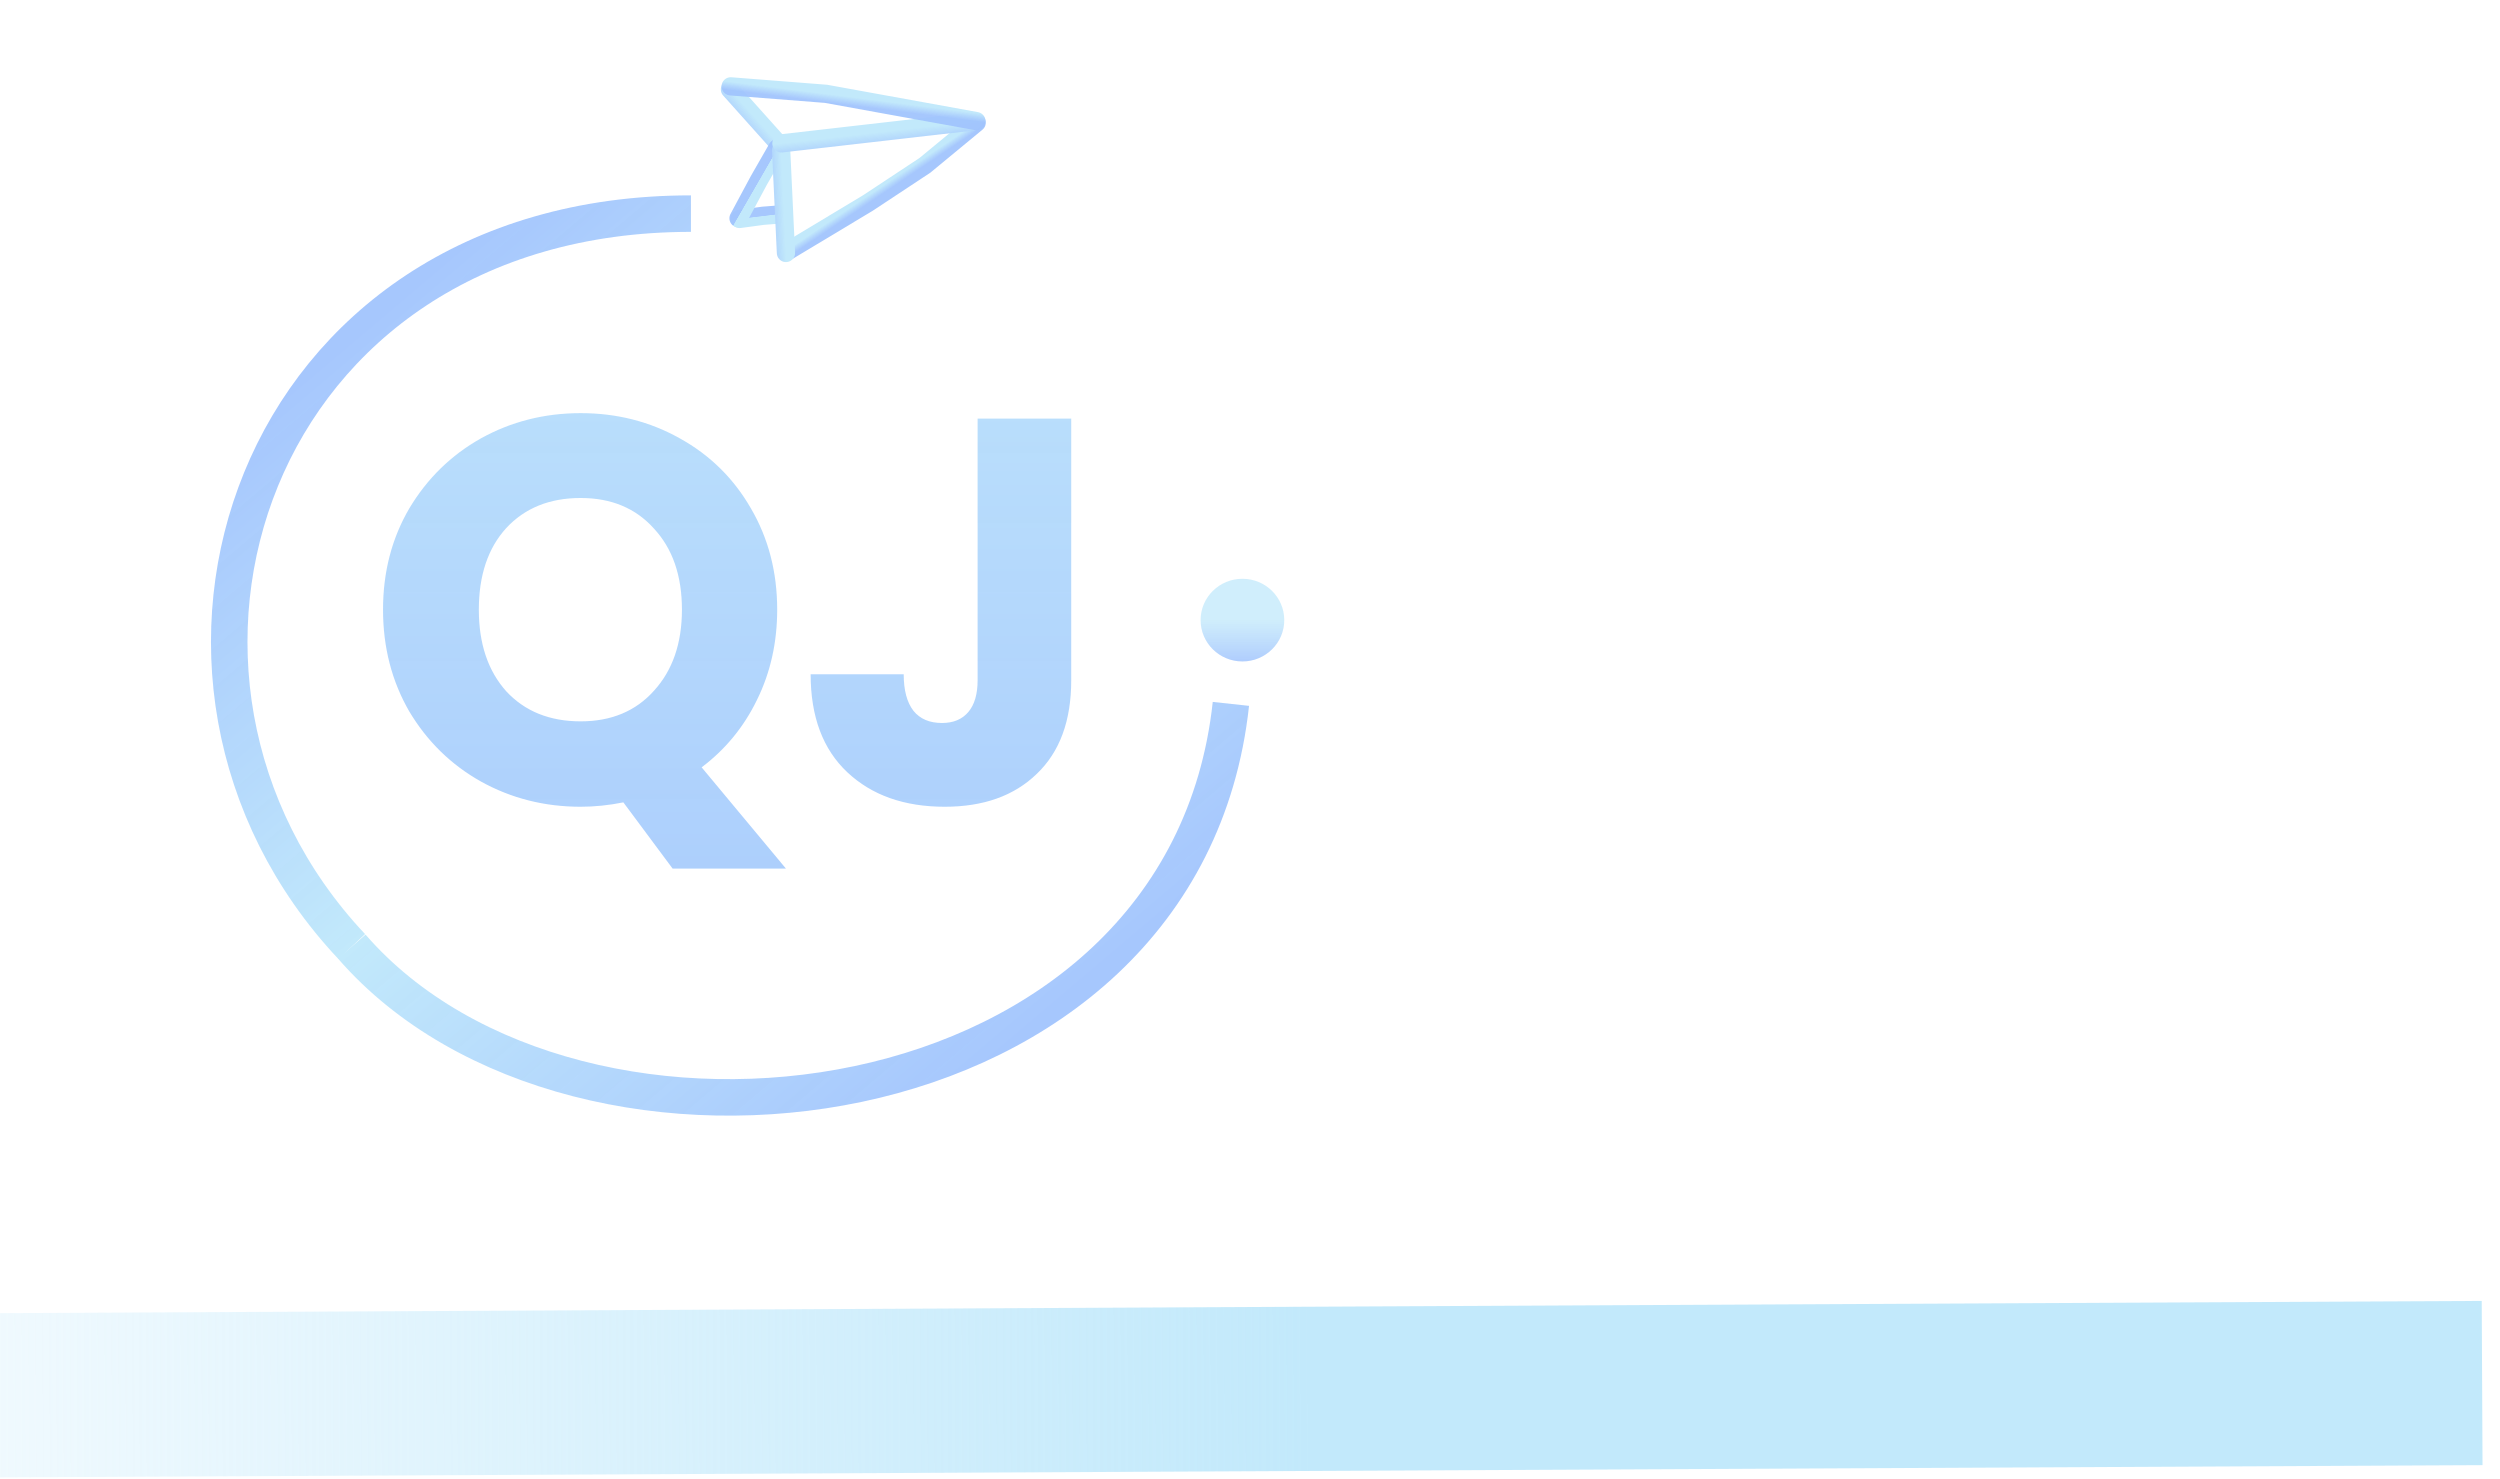
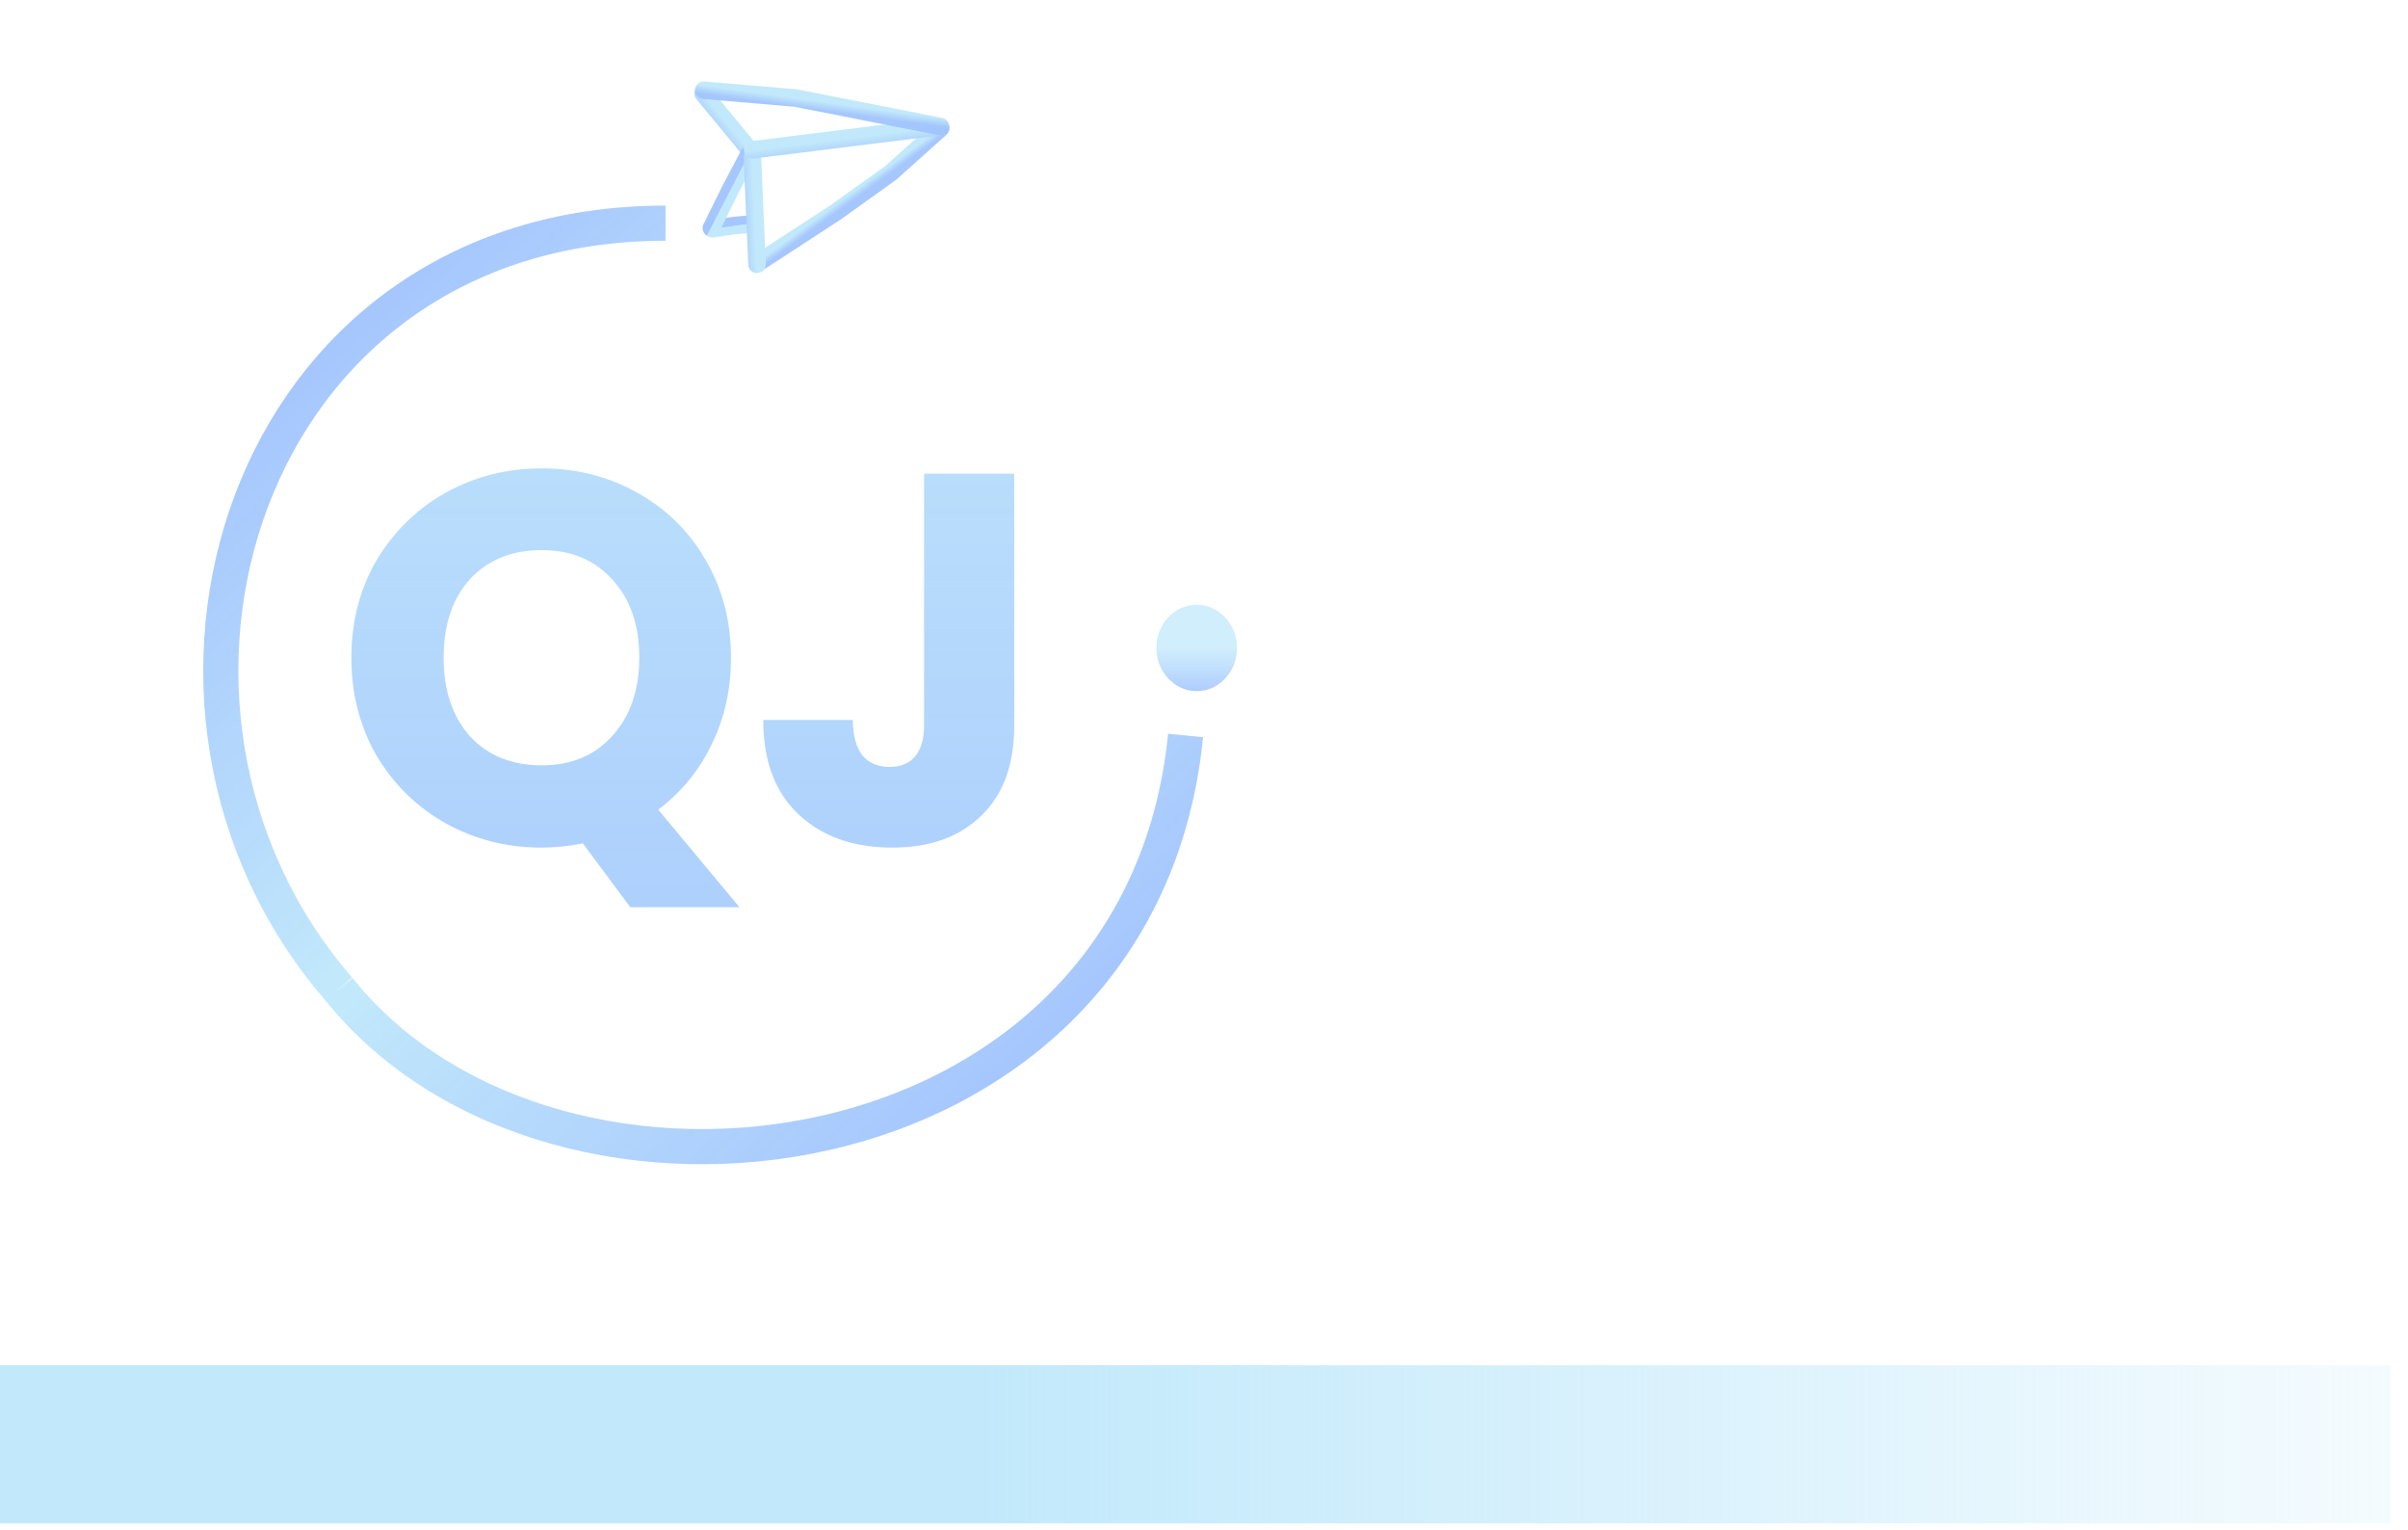
- <svg xmlns="http://www.w3.org/2000/svg" width="137" height="81" viewBox="0 0 137 81" fill="none">
-   <rect x="-8" y="72" width="144" height="9" transform="rotate(-0.282348 -8 72)" fill="url(#paint0_linear_262_1230)" />
-   <path d="M36.86 47.6L34.16 43.97C33.36 44.13 32.58 44.21 31.82 44.21C29.84 44.21 28.02 43.75 26.36 42.83C24.72 41.91 23.41 40.63 22.43 38.99C21.47 37.33 20.99 35.47 20.99 33.41C20.99 31.35 21.47 29.5 22.43 27.86C23.41 26.22 24.72 24.94 26.36 24.02C28.02 23.1 29.84 22.64 31.82 22.64C33.8 22.64 35.61 23.1 37.25 24.02C38.91 24.94 40.21 26.22 41.15 27.86C42.11 29.5 42.59 31.35 42.59 33.41C42.59 35.21 42.22 36.86 41.48 38.36C40.76 39.84 39.75 41.07 38.45 42.05L43.07 47.6H36.86ZM26.24 33.41C26.24 35.27 26.74 36.76 27.74 37.88C28.76 38.98 30.12 39.53 31.82 39.53C33.5 39.53 34.84 38.97 35.84 37.85C36.86 36.73 37.37 35.25 37.37 33.41C37.37 31.55 36.86 30.07 35.84 28.97C34.84 27.85 33.5 27.29 31.82 27.29C30.12 27.29 28.76 27.84 27.74 28.94C26.74 30.04 26.24 31.53 26.24 33.41ZM58.703 22.94V37.28C58.703 39.5 58.073 41.21 56.813 42.41C55.573 43.61 53.893 44.21 51.773 44.21C49.553 44.21 47.773 43.58 46.433 42.32C45.093 41.06 44.423 39.27 44.423 36.95H49.523C49.523 37.83 49.703 38.5 50.063 38.96C50.423 39.4 50.943 39.62 51.623 39.62C52.243 39.62 52.723 39.42 53.063 39.02C53.403 38.62 53.573 38.04 53.573 37.28V22.94H58.703Z" fill="url(#paint1_linear_262_1230)" />
-   <path d="M70.378 33.982C70.378 35.233 69.352 36.248 68.085 36.248C66.819 36.248 65.793 35.233 65.793 33.982C65.793 32.731 66.819 31.717 68.085 31.717C69.352 31.717 70.378 32.731 70.378 33.982Z" fill="url(#paint2_linear_262_1230)" fill-opacity="0.9" />
-   <path d="M42.918 11.738L41.819 11.824L40.529 11.998" stroke="url(#paint3_linear_262_1230)" stroke-linecap="round" />
-   <path d="M43.103 13.803L47.564 11.123L50.687 9.059L53.522 6.719" stroke="url(#paint4_linear_262_1230)" stroke-linecap="round" />
-   <path d="M40.002 4.9L42.755 7.975" stroke="url(#paint5_linear_262_1230)" stroke-linecap="round" />
-   <path d="M42.596 8.122L41.587 9.883L40.471 11.962" stroke="url(#paint6_linear_262_1230)" stroke-linecap="round" />
-   <path d="M42.806 8.219L43.07 13.862" stroke="url(#paint7_linear_262_1230)" stroke-linecap="round" />
-   <path d="M42.822 7.857L53.303 6.657" stroke="url(#paint8_linear_262_1230)" stroke-linecap="round" />
-   <path d="M40.042 4.733L45.26 5.141L53.505 6.637" stroke="url(#paint9_linear_262_1230)" stroke-linecap="round" />
-   <path d="M19.277 51.873C5.419 37.139 13.684 11.706 37.863 11.706" stroke="url(#paint10_linear_262_1230)" stroke-width="2" />
-   <path d="M19.277 51.873C31.609 66.078 64.899 62.178 67.453 38.573" stroke="url(#paint11_linear_262_1230)" stroke-width="2" />
+ <svg xmlns="http://www.w3.org/2000/svg" width="137" height="87" viewBox="0 0 137 87" fill="none">
+   <rect x="136.021" y="86.645" width="144" height="9" transform="rotate(-180 136.021 86.6455)" fill="url(#paint0_linear_841_1087)" />
+   <path d="M35.86 51.6L33.16 47.97C32.36 48.13 31.58 48.21 30.82 48.21C28.84 48.21 27.02 47.75 25.36 46.83C23.72 45.91 22.41 44.63 21.43 42.99C20.47 41.33 19.99 39.47 19.99 37.41C19.99 35.35 20.47 33.5 21.43 31.86C22.41 30.22 23.72 28.94 25.36 28.02C27.02 27.1 28.84 26.64 30.82 26.64C32.8 26.64 34.61 27.1 36.25 28.02C37.91 28.94 39.21 30.22 40.15 31.86C41.11 33.5 41.59 35.35 41.59 37.41C41.59 39.21 41.22 40.86 40.48 42.36C39.76 43.84 38.75 45.07 37.45 46.05L42.07 51.6H35.86ZM25.24 37.41C25.24 39.27 25.74 40.76 26.74 41.88C27.76 42.98 29.12 43.53 30.82 43.53C32.5 43.53 33.84 42.97 34.84 41.85C35.86 40.73 36.37 39.25 36.37 37.41C36.37 35.55 35.86 34.07 34.84 32.97C33.84 31.85 32.5 31.29 30.82 31.29C29.12 31.29 27.76 31.84 26.74 32.94C25.74 34.04 25.24 35.53 25.24 37.41ZM57.703 26.94V41.28C57.703 43.5 57.073 45.21 55.813 46.41C54.573 47.61 52.893 48.21 50.773 48.21C48.553 48.21 46.773 47.58 45.433 46.32C44.093 45.06 43.423 43.27 43.423 40.95H48.523C48.523 41.83 48.703 42.5 49.063 42.96C49.423 43.4 49.943 43.62 50.623 43.62C51.243 43.62 51.723 43.42 52.063 43.02C52.403 42.62 52.573 42.04 52.573 41.28V26.94H57.703Z" fill="url(#paint1_linear_841_1087)" />
+   <path d="M70.378 36.853C70.378 38.21 69.352 39.31 68.085 39.31C66.819 39.31 65.793 38.21 65.793 36.853C65.793 35.496 66.819 34.397 68.085 34.397C69.352 34.397 70.378 35.496 70.378 36.853Z" fill="url(#paint2_linear_841_1087)" fill-opacity="0.9" />
+   <path d="M42.918 12.729L41.819 12.823L40.529 13.011" stroke="url(#paint3_linear_841_1087)" stroke-linecap="round" />
+   <path d="M43.103 14.969L47.564 12.062L50.687 9.824L53.522 7.286" stroke="url(#paint4_linear_841_1087)" stroke-linecap="round" />
+   <path d="M40.002 5.314L42.755 8.649" stroke="url(#paint5_linear_841_1087)" stroke-linecap="round" />
+   <path d="M42.596 8.808L41.587 10.718L40.471 12.972" stroke="url(#paint6_linear_841_1087)" stroke-linecap="round" />
+   <path d="M42.806 8.913L43.07 15.033" stroke="url(#paint7_linear_841_1087)" stroke-linecap="round" />
+   <path d="M42.822 8.521L53.303 7.219" stroke="url(#paint8_linear_841_1087)" stroke-linecap="round" />
+   <path d="M40.042 5.133L45.26 5.574L53.505 7.197" stroke="url(#paint9_linear_841_1087)" stroke-linecap="round" />
+   <path d="M19.277 56.256C5.419 40.277 13.684 12.694 37.863 12.694" stroke="url(#paint10_linear_841_1087)" stroke-width="2" />
+   <path d="M19.277 56.255C31.609 71.661 64.899 67.431 67.453 41.832" stroke="url(#paint11_linear_841_1087)" stroke-width="2" />
  <defs>
-     <linearGradient id="paint0_linear_262_1230" x1="152.767" y1="81" x2="-24.767" y2="81" gradientUnits="userSpaceOnUse">
+     <linearGradient id="paint0_linear_841_1087" x1="296.788" y1="95.645" x2="119.254" y2="95.645" gradientUnits="userSpaceOnUse">
      <stop offset="0.456" stop-color="#C2E9FB" />
      <stop offset="1" stop-color="#C2E9FB" stop-opacity="0" />
    </linearGradient>
-     <linearGradient id="paint1_linear_262_1230" x1="40.5" y1="4" x2="40.5" y2="62" gradientUnits="userSpaceOnUse">
+     <linearGradient id="paint1_linear_841_1087" x1="40" y1="8" x2="40" y2="67" gradientUnits="userSpaceOnUse">
      <stop stop-color="#C2E9FB" />
      <stop offset="1" stop-color="#A1C4FD" stop-opacity="0.94" />
    </linearGradient>
-     <linearGradient id="paint2_linear_262_1230" x1="68.085" y1="31.717" x2="68.085" y2="36.248" gradientUnits="userSpaceOnUse">
+     <linearGradient id="paint2_linear_841_1087" x1="68.085" y1="34.397" x2="68.085" y2="39.31" gradientUnits="userSpaceOnUse">
      <stop offset="0.495" stop-color="#C2E9FB" stop-opacity="0.85" />
      <stop offset="1" stop-color="#A1C4FD" stop-opacity="0.95" />
    </linearGradient>
-     <linearGradient id="paint3_linear_262_1230" x1="41.724" y1="11.868" x2="41.72" y2="11.835" gradientUnits="userSpaceOnUse">
+     <linearGradient id="paint3_linear_841_1087" x1="41.724" y1="12.87" x2="41.719" y2="12.834" gradientUnits="userSpaceOnUse">
      <stop stop-color="#C2E9FB" />
      <stop offset="1" stop-color="#A1C4FD" stop-opacity="0.94" />
    </linearGradient>
-     <linearGradient id="paint4_linear_262_1230" x1="48.296" y1="10.227" x2="48.498" y2="10.528" gradientUnits="userSpaceOnUse">
+     <linearGradient id="paint4_linear_841_1087" x1="48.296" y1="11.091" x2="48.521" y2="11.4" gradientUnits="userSpaceOnUse">
      <stop stop-color="#C2E9FB" />
      <stop offset="1" stop-color="#A1C4FD" stop-opacity="0.94" />
    </linearGradient>
-     <linearGradient id="paint5_linear_262_1230" x1="41.378" y1="6.438" x2="40.624" y2="7.113" gradientUnits="userSpaceOnUse">
+     <linearGradient id="paint5_linear_841_1087" x1="41.378" y1="6.982" x2="40.612" y2="7.615" gradientUnits="userSpaceOnUse">
      <stop stop-color="#C2E9FB" />
      <stop offset="1" stop-color="#A1C4FD" stop-opacity="0.94" />
    </linearGradient>
-     <linearGradient id="paint6_linear_262_1230" x1="41.533" y1="10.042" x2="41.507" y2="10.027" gradientUnits="userSpaceOnUse">
+     <linearGradient id="paint6_linear_841_1087" x1="41.533" y1="10.89" x2="41.506" y2="10.876" gradientUnits="userSpaceOnUse">
      <stop stop-color="#C2E9FB" />
      <stop offset="1" stop-color="#A1C4FD" stop-opacity="0.94" />
    </linearGradient>
-     <linearGradient id="paint7_linear_262_1230" x1="42.938" y1="11.04" x2="41.919" y2="11.088" gradientUnits="userSpaceOnUse">
+     <linearGradient id="paint7_linear_841_1087" x1="42.938" y1="11.973" x2="41.96" y2="12.015" gradientUnits="userSpaceOnUse">
      <stop stop-color="#C2E9FB" />
      <stop offset="1" stop-color="#A1C4FD" stop-opacity="0.94" />
    </linearGradient>
-     <linearGradient id="paint8_linear_262_1230" x1="48.062" y1="7.257" x2="48.169" y2="8.189" gradientUnits="userSpaceOnUse">
+     <linearGradient id="paint8_linear_841_1087" x1="48.062" y1="7.87" x2="48.182" y2="8.831" gradientUnits="userSpaceOnUse">
      <stop stop-color="#C2E9FB" />
      <stop offset="1" stop-color="#A1C4FD" stop-opacity="0.94" />
    </linearGradient>
-     <linearGradient id="paint9_linear_262_1230" x1="46.882" y1="5.345" x2="46.825" y2="5.795" gradientUnits="userSpaceOnUse">
+     <linearGradient id="paint9_linear_841_1087" x1="46.882" y1="5.796" x2="46.815" y2="6.282" gradientUnits="userSpaceOnUse">
      <stop stop-color="#C2E9FB" />
      <stop offset="1" stop-color="#A1C4FD" stop-opacity="0.94" />
    </linearGradient>
-     <linearGradient id="paint10_linear_262_1230" x1="35.294" y1="38.299" x2="18.927" y2="18.986" gradientUnits="userSpaceOnUse">
+     <linearGradient id="paint10_linear_841_1087" x1="35.294" y1="41.535" x2="17.364" y2="22.026" gradientUnits="userSpaceOnUse">
      <stop stop-color="#C2E9FB" />
      <stop offset="1" stop-color="#A1C4FD" stop-opacity="0.94" />
    </linearGradient>
-     <linearGradient id="paint11_linear_262_1230" x1="35.756" y1="37.907" x2="53.405" y2="58.733" gradientUnits="userSpaceOnUse">
+     <linearGradient id="paint11_linear_841_1087" x1="35.756" y1="41.11" x2="55.09" y2="62.146" gradientUnits="userSpaceOnUse">
      <stop stop-color="#C2E9FB" />
      <stop offset="1" stop-color="#A1C4FD" stop-opacity="0.94" />
    </linearGradient>
  </defs>
</svg>
